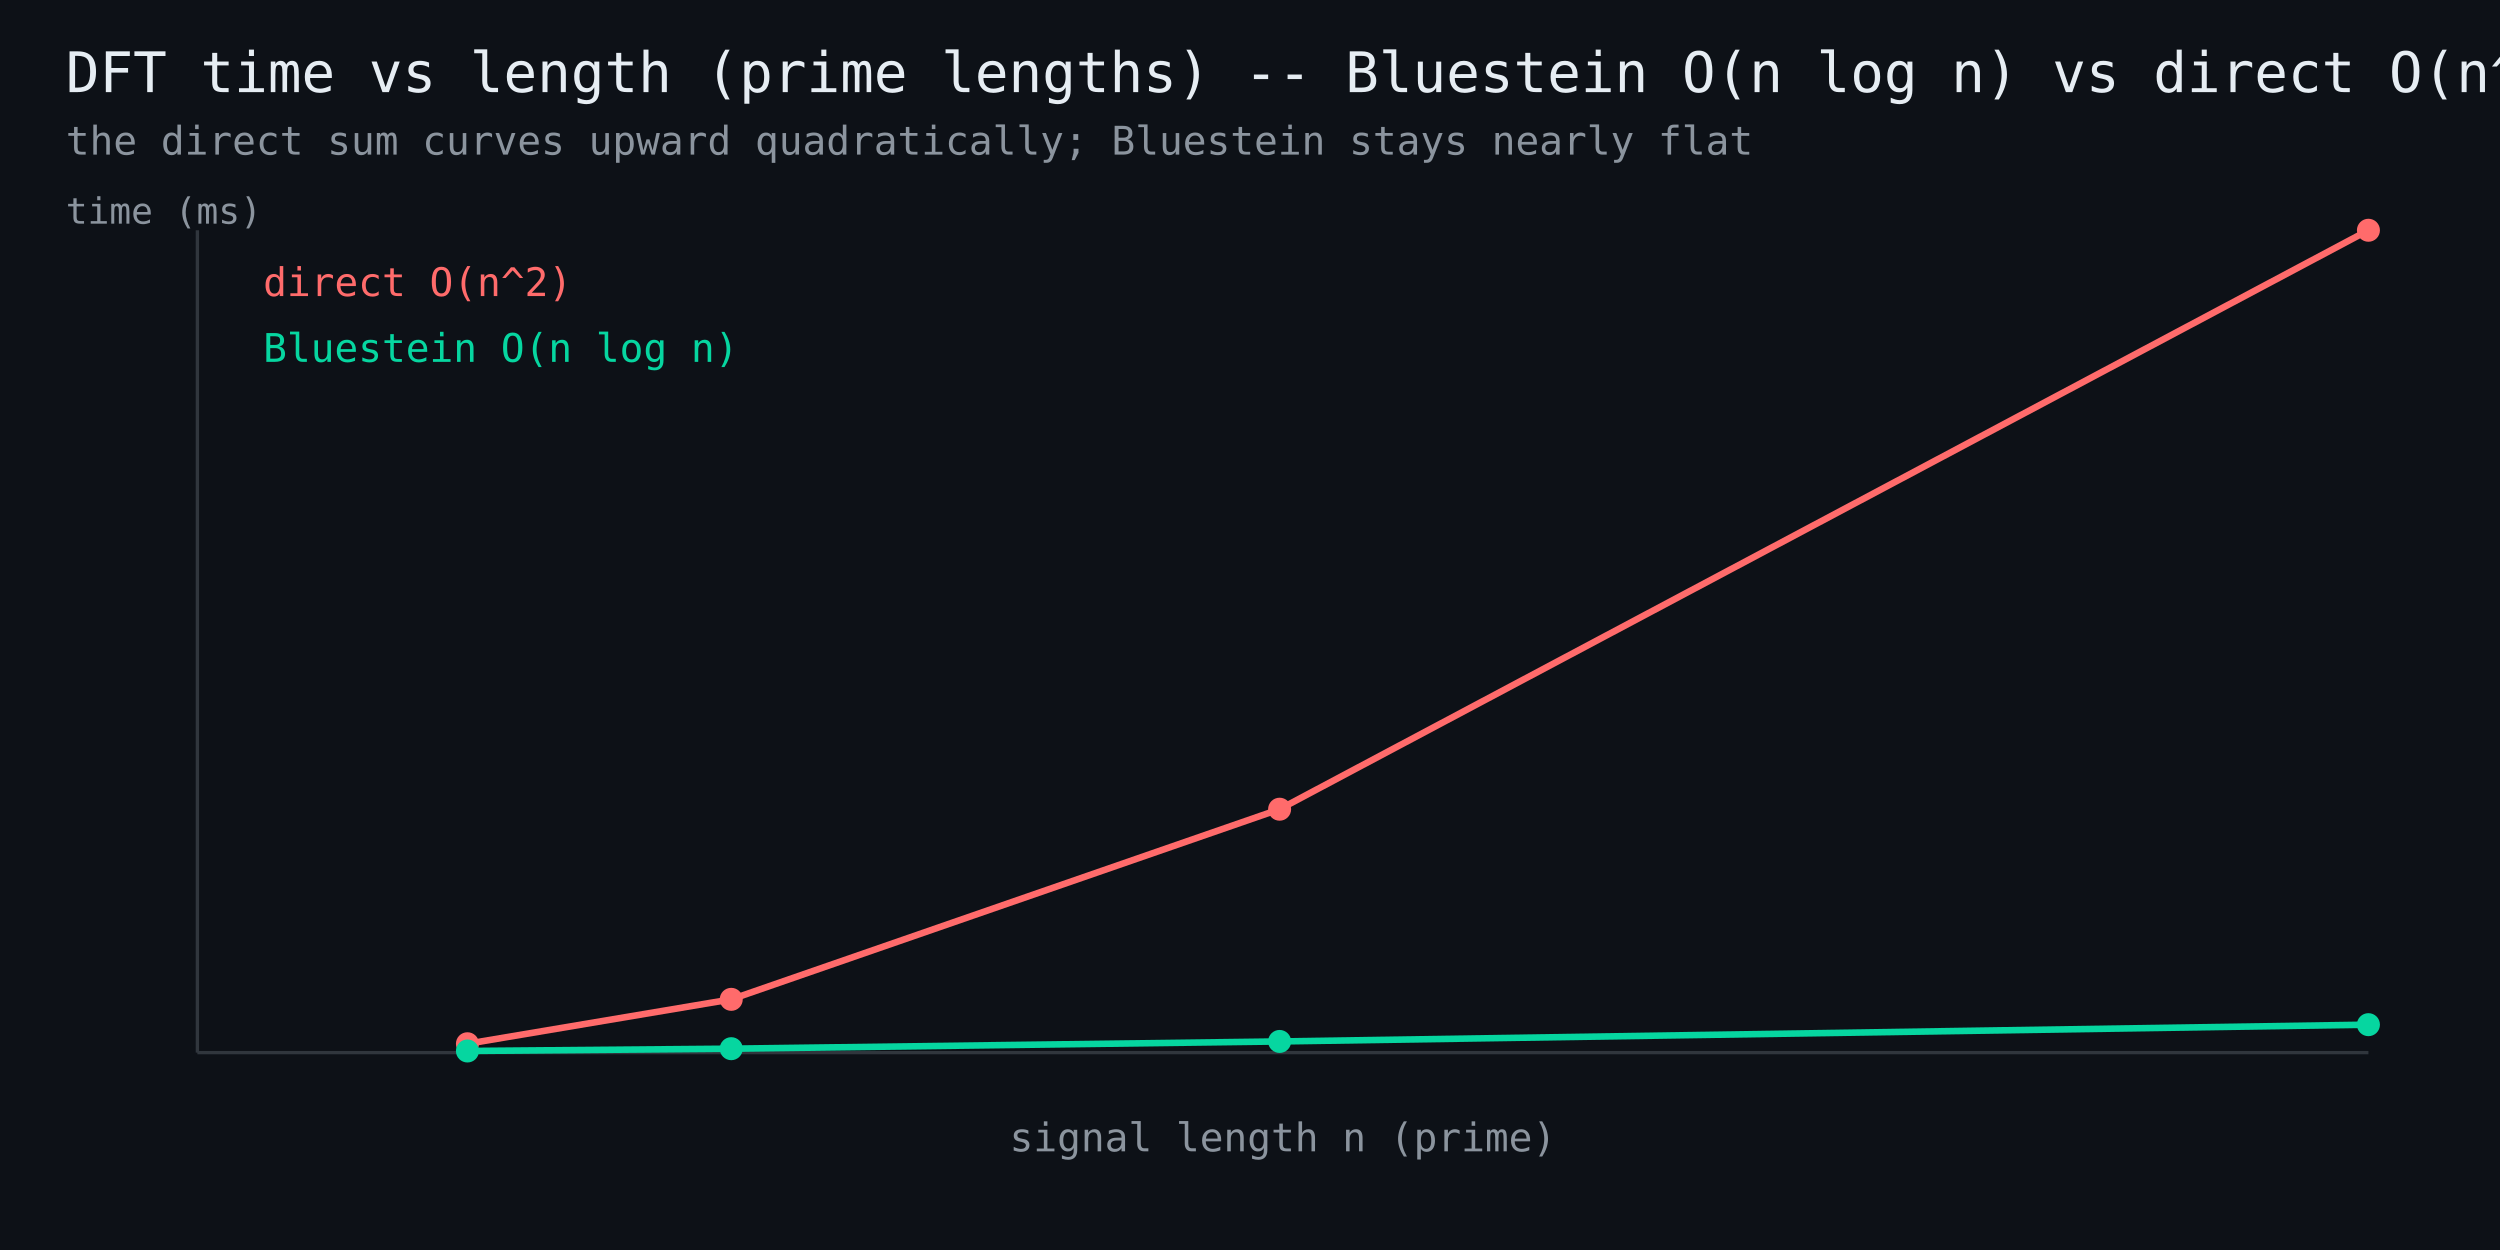
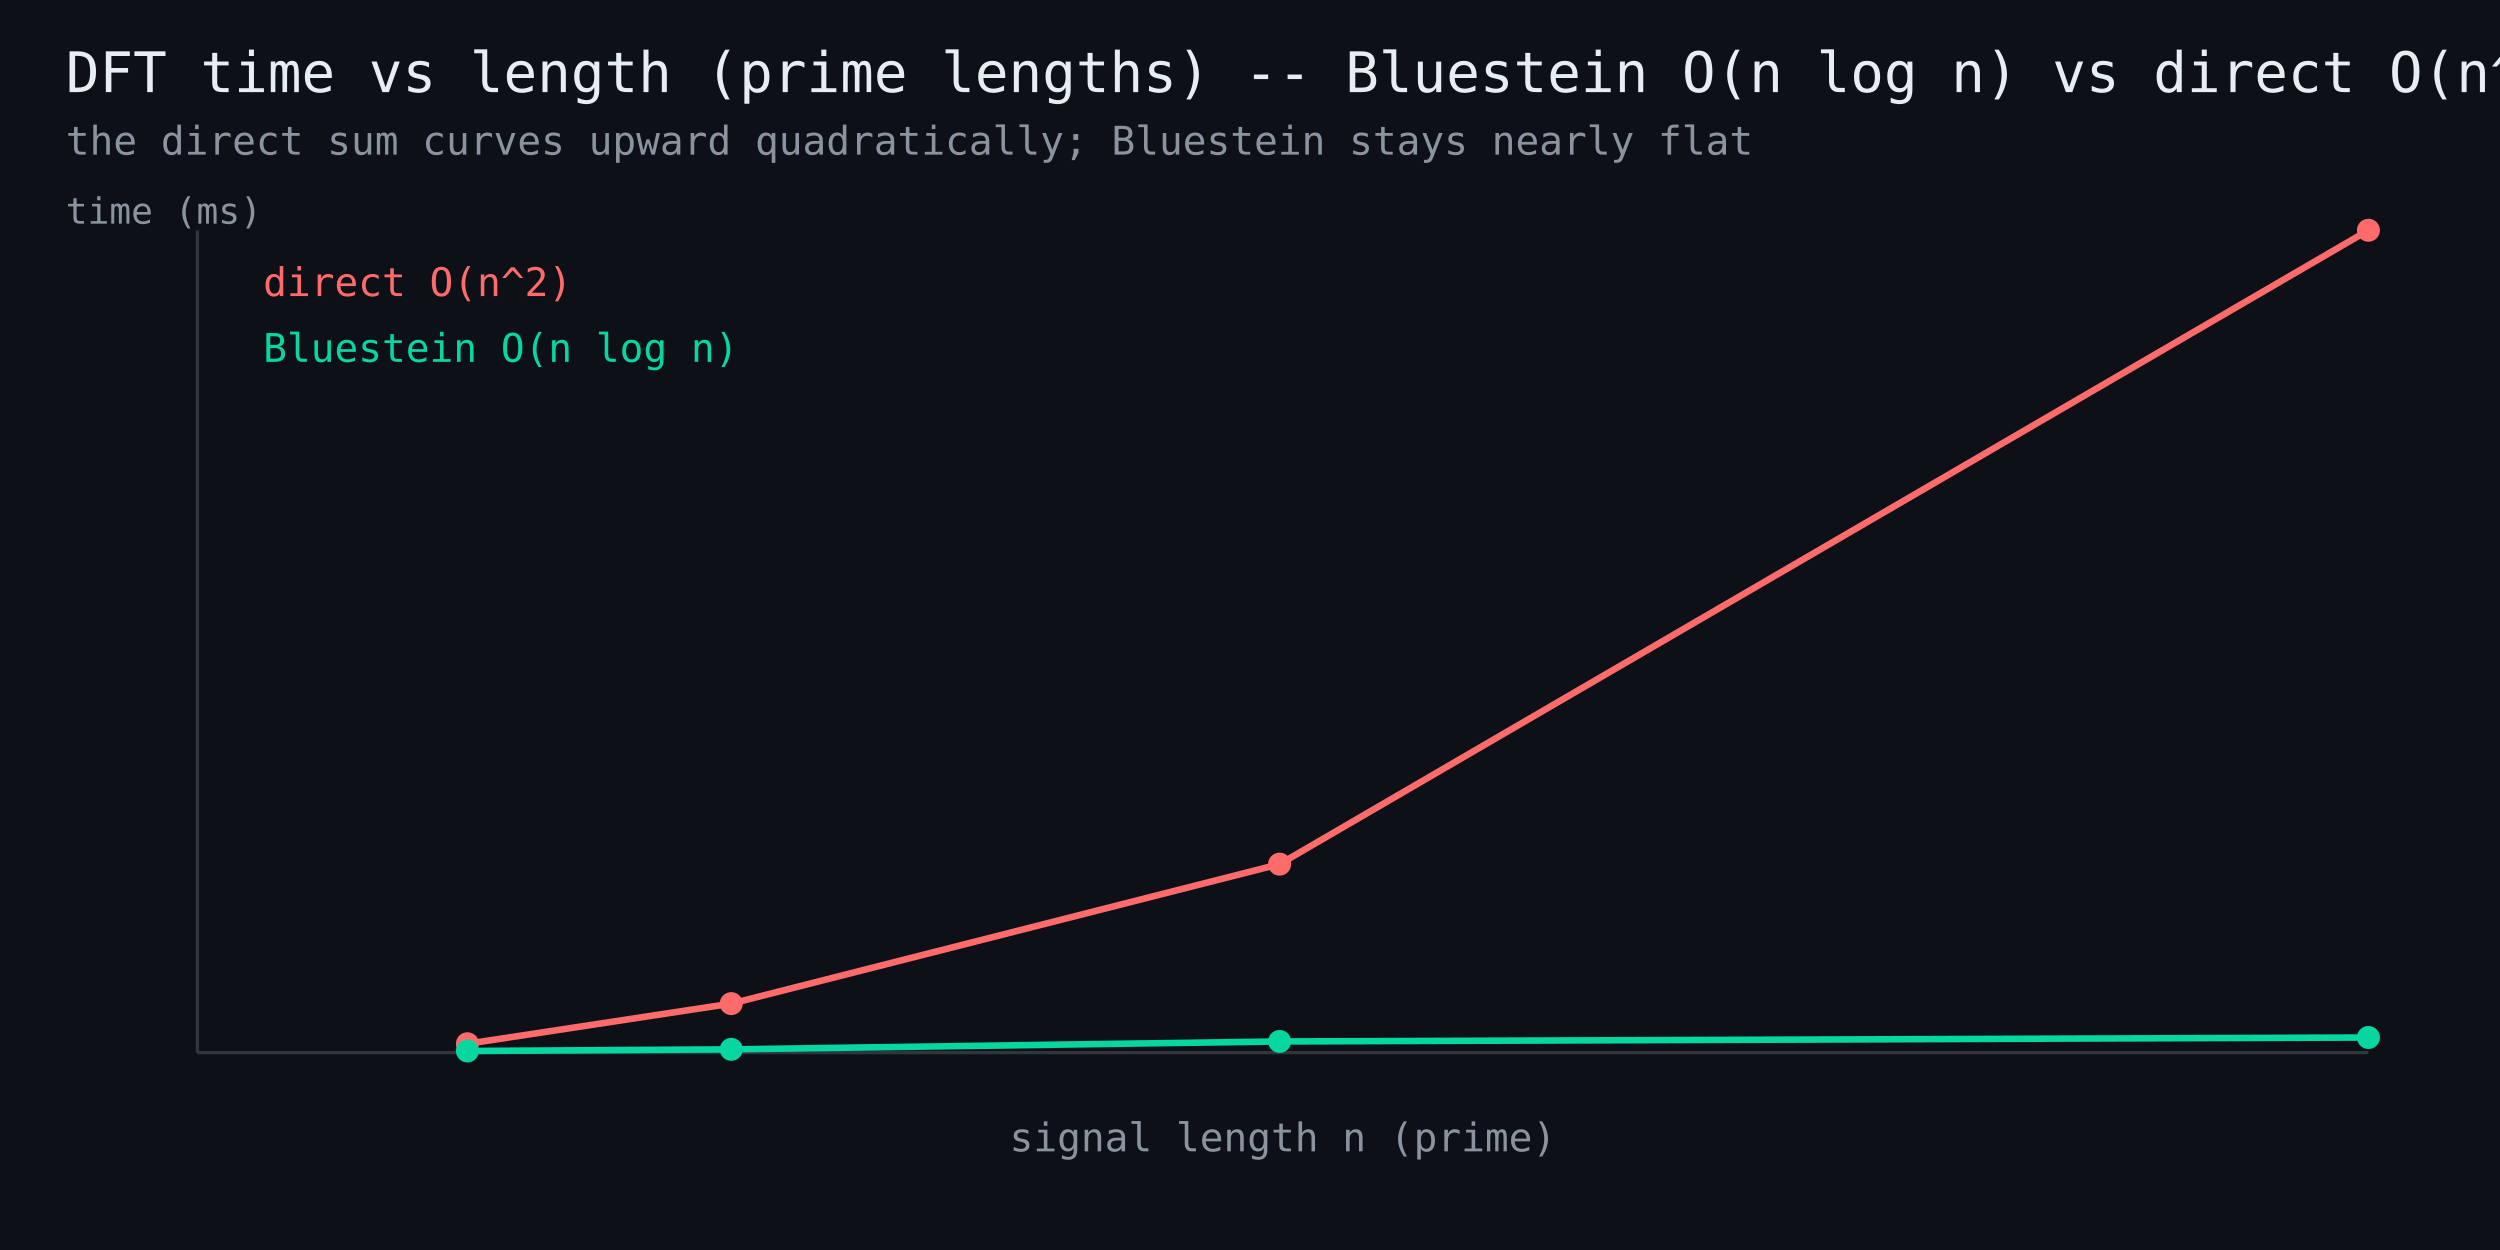
<svg xmlns="http://www.w3.org/2000/svg" width="760" height="380" viewBox="0 0 760 380" font-family="monospace">
  <rect width="760" height="380" fill="#0d1117" />
  <text x="20" y="28" fill="#e6edf3" font-size="17">DFT time vs length (prime lengths) -- Bluestein O(n log n) vs direct O(n^2)</text>
  <text x="20" y="47" fill="#8b949e" font-size="12">the direct sum curves upward quadratically; Bluestein stays nearly flat</text>
  <line x1="60" y1="320" x2="720" y2="320" stroke="#30363d" stroke-width="1" />
  <line x1="60" y1="320" x2="60" y2="70" stroke="#30363d" stroke-width="1" />
-   <polyline points="142.1,317.3 222.3,303.8 389.0,246.0 720.0,70.0" fill="none" stroke="#ff6b6b" stroke-width="2" />
+   <polyline points="142.1,317.3 222.3,305.1 389.0,262.7 720.0,70.0" fill="none" stroke="#ff6b6b" stroke-width="2" />
  <circle cx="142.1" cy="317.3" r="3.5" fill="#ff6b6b" />
-   <circle cx="222.3" cy="303.8" r="3.5" fill="#ff6b6b" />
-   <circle cx="389.0" cy="246.0" r="3.5" fill="#ff6b6b" />
+   <circle cx="222.3" cy="305.1" r="3.5" fill="#ff6b6b" />
+   <circle cx="389.0" cy="262.7" r="3.5" fill="#ff6b6b" />
  <circle cx="720.0" cy="70.0" r="3.5" fill="#ff6b6b" />
  <text x="80" y="90" fill="#ff6b6b" font-size="12">direct O(n^2)</text>
-   <polyline points="142.1,319.5 222.3,318.8 389.0,316.6 720.0,311.5" fill="none" stroke="#06d6a0" stroke-width="2" />
+   <polyline points="142.1,319.5 222.3,319.0 389.0,316.6 720.0,315.4" fill="none" stroke="#06d6a0" stroke-width="2" />
  <circle cx="142.1" cy="319.5" r="3.5" fill="#06d6a0" />
-   <circle cx="222.3" cy="318.8" r="3.5" fill="#06d6a0" />
+   <circle cx="222.3" cy="319.0" r="3.5" fill="#06d6a0" />
  <circle cx="389.0" cy="316.6" r="3.5" fill="#06d6a0" />
-   <circle cx="720.0" cy="311.5" r="3.5" fill="#06d6a0" />
+   <circle cx="720.0" cy="315.4" r="3.5" fill="#06d6a0" />
  <text x="80" y="110" fill="#06d6a0" font-size="12">Bluestein O(n log n)</text>
  <text x="390" y="350" fill="#8b949e" font-size="12" text-anchor="middle">signal length n (prime)</text>
  <text x="20" y="68" fill="#8b949e" font-size="11">time (ms)</text>
</svg>
